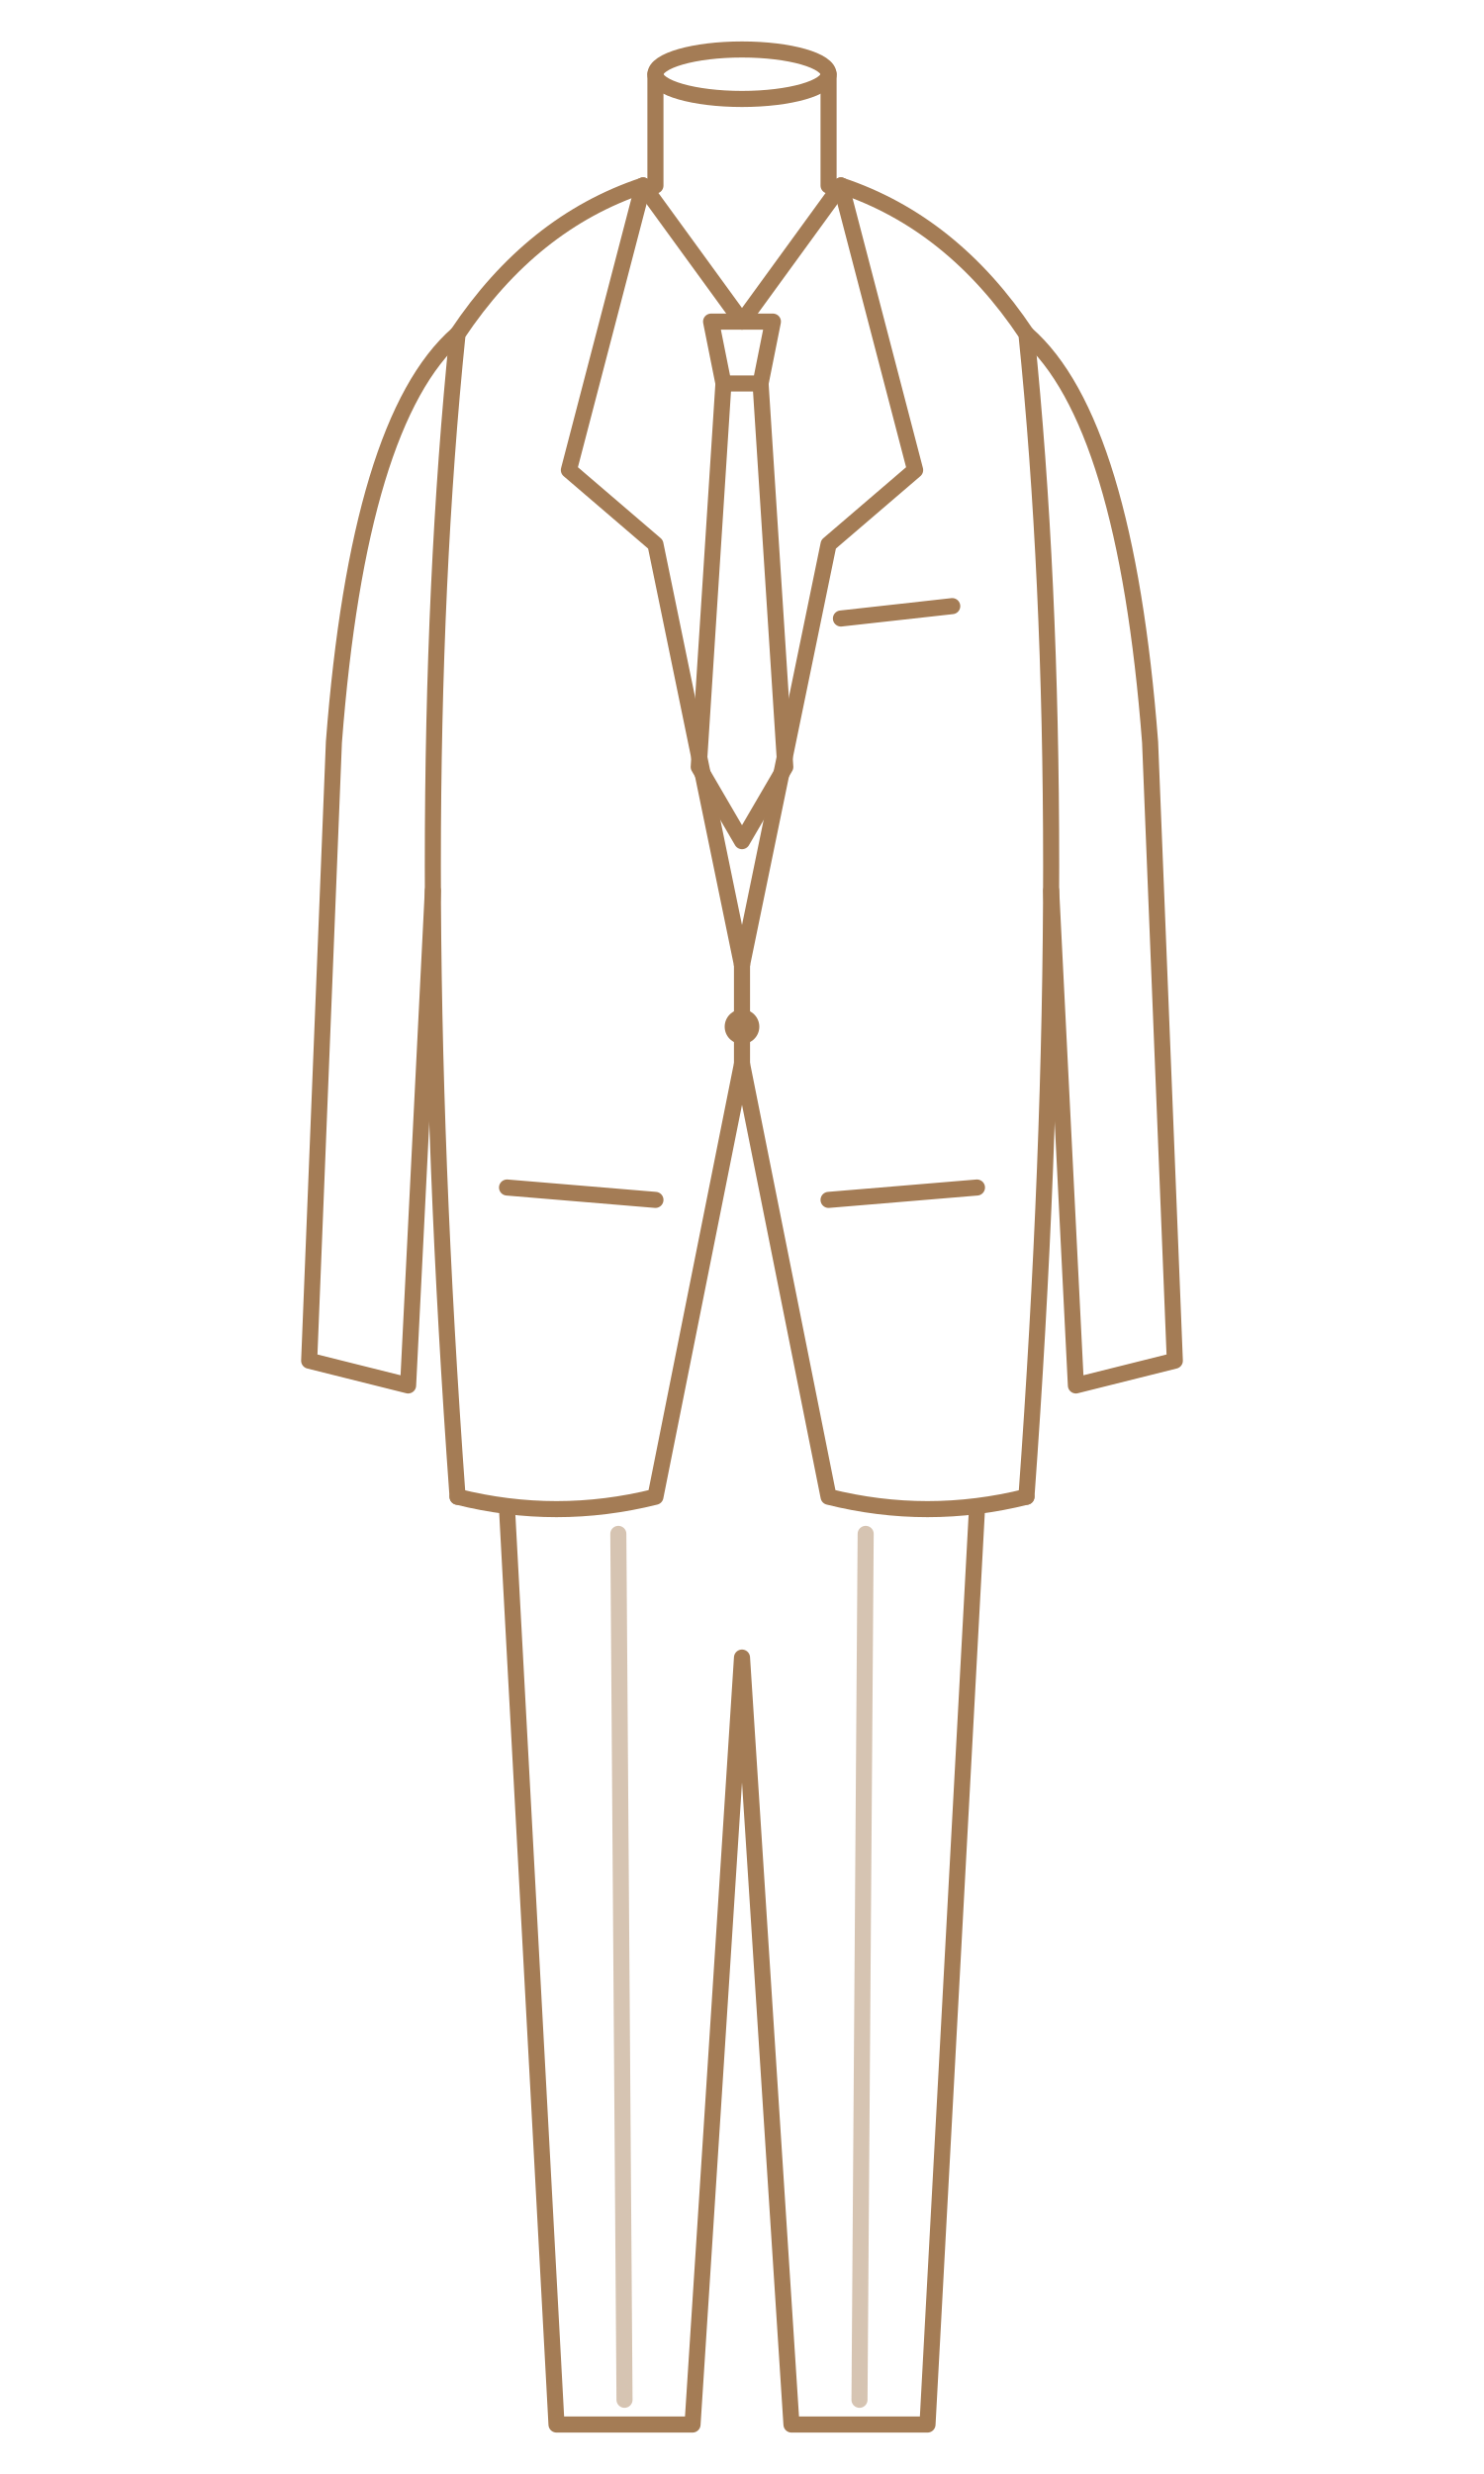
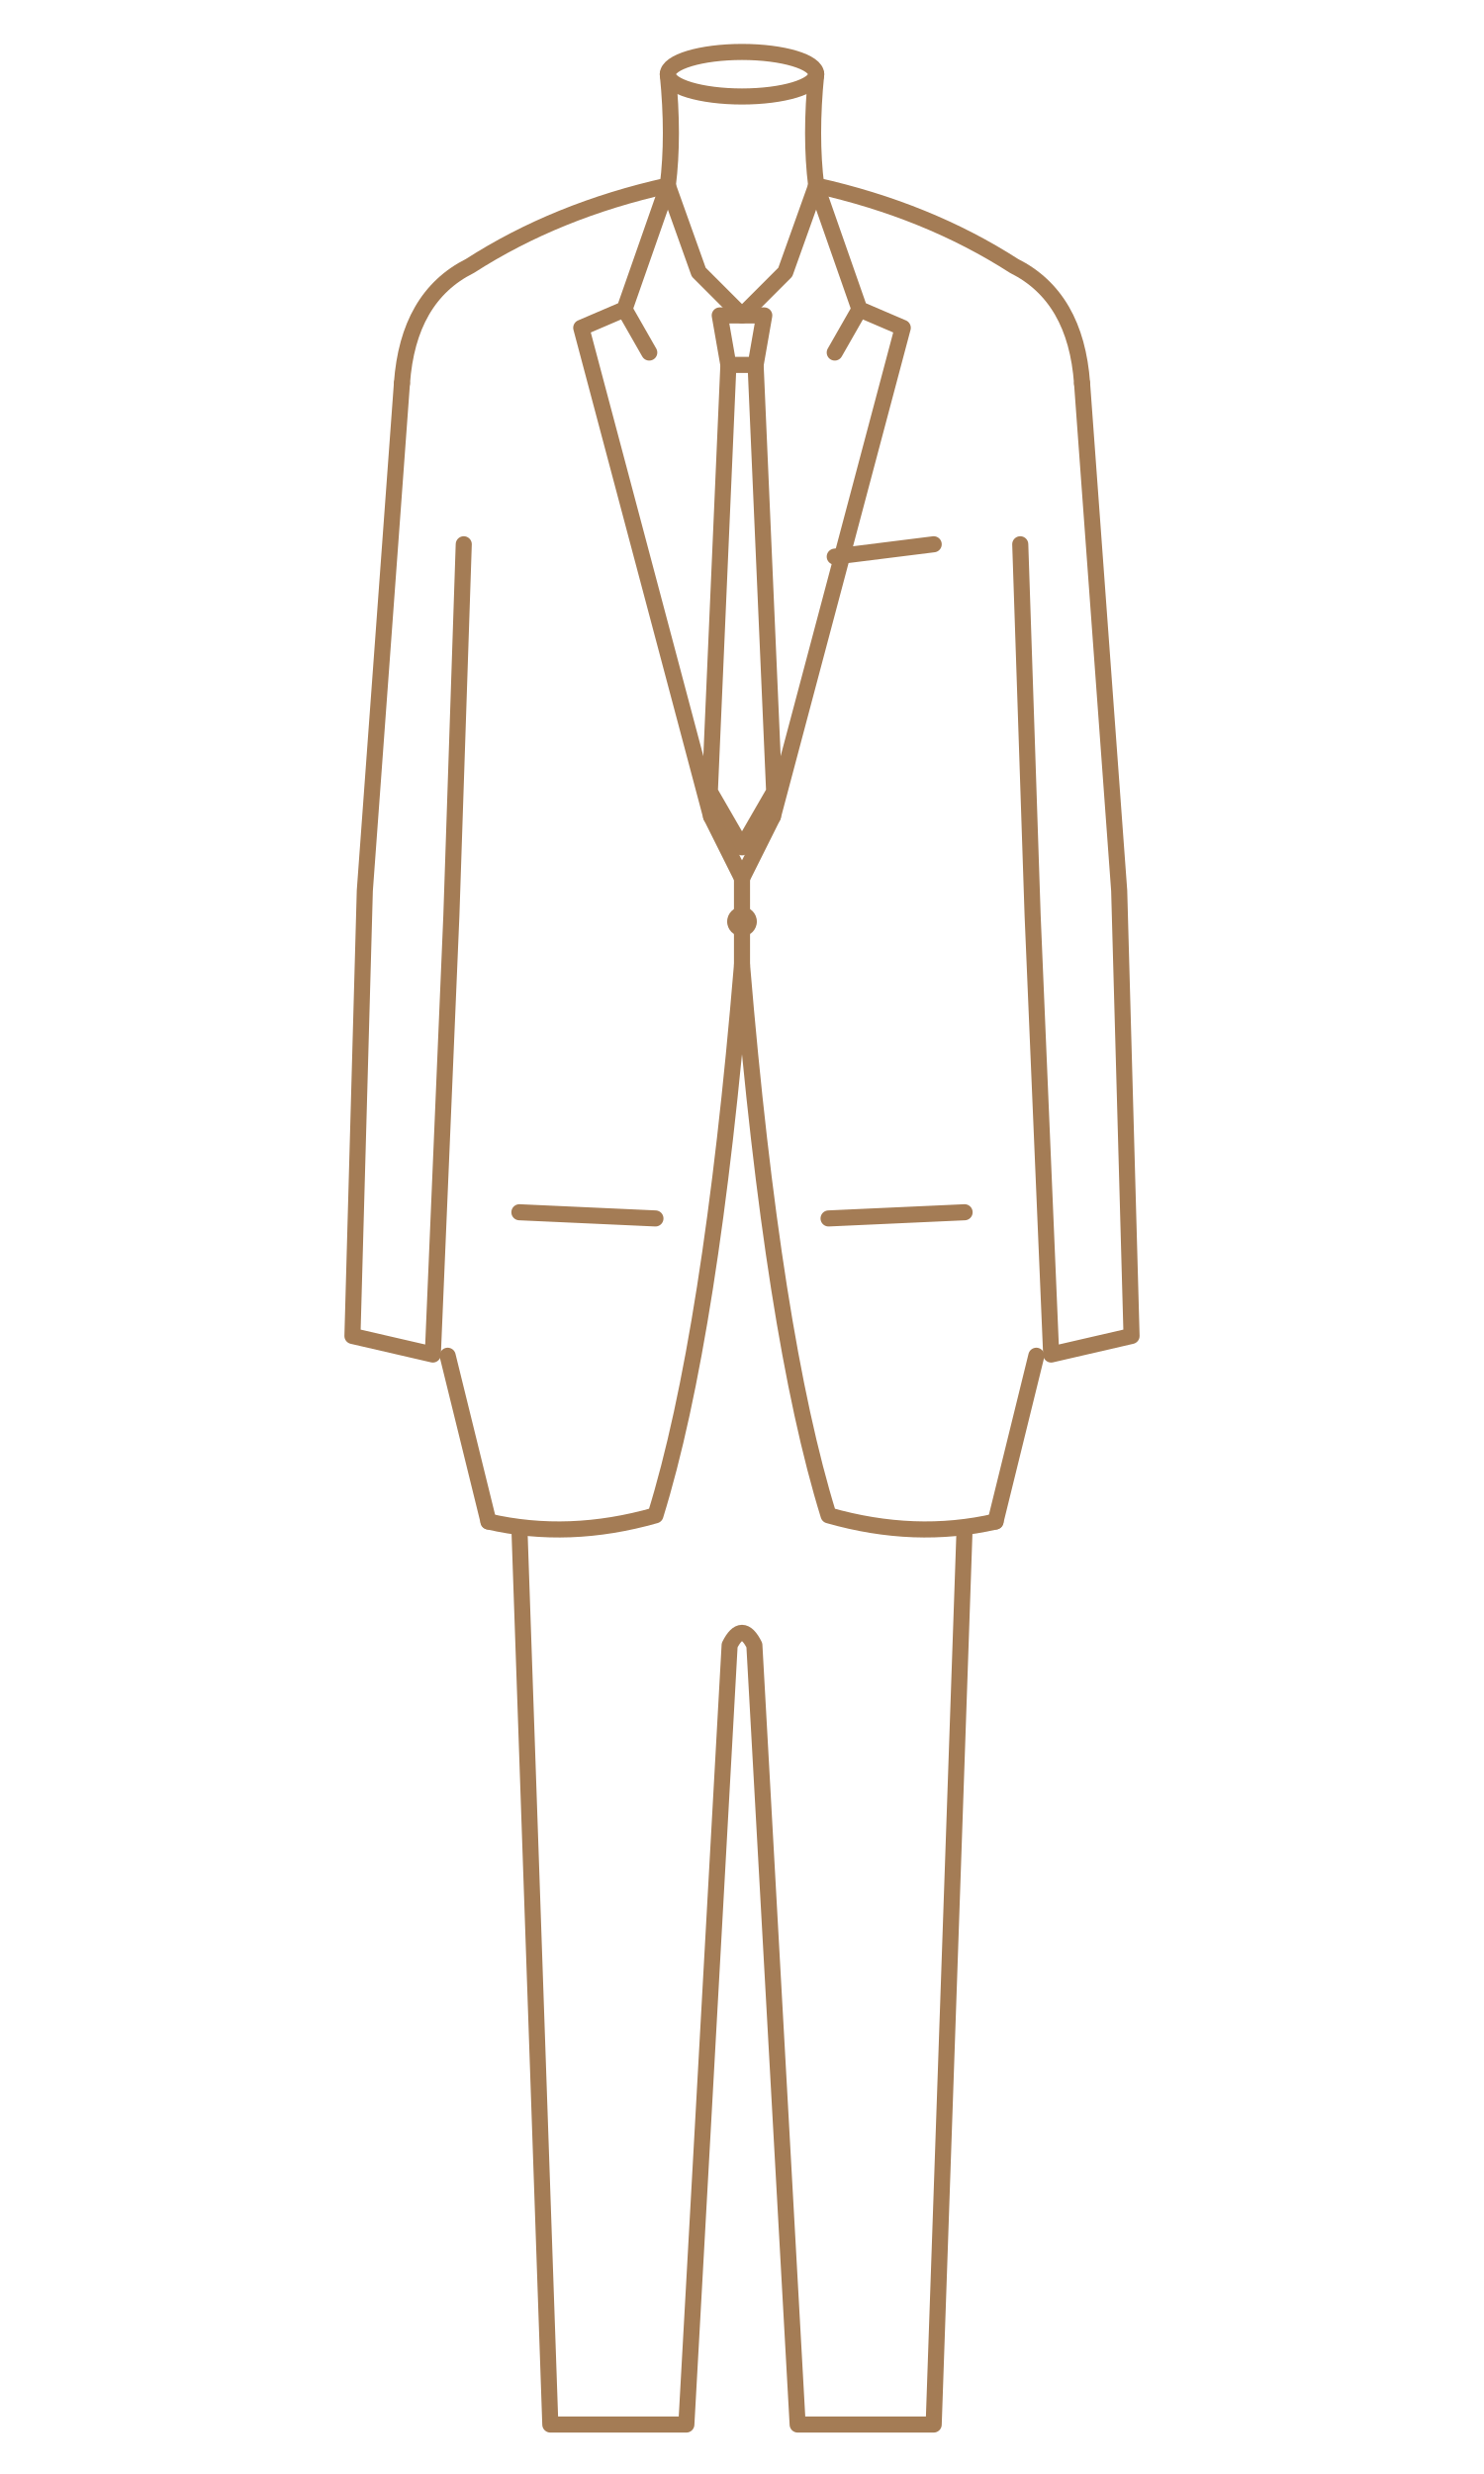
<svg xmlns="http://www.w3.org/2000/svg" viewBox="0 0 120 200" fill="none" stroke="#a47c55" stroke-width="1.3" stroke-linecap="round" stroke-linejoin="round">
-   <ellipse cx="60" cy="6" rx="7" ry="2" />
-   <path d="M53 6 L53 15 M67 6 L67 15" />
-   <path d="M52 15 L60 26 L68 15" />
-   <path d="M57.5 26 L62.5 26 L61.5 31 L58.5 31 Z" />
-   <path d="M58.5 31 L56.5 62 L60 68 L63.5 62 L61.5 31" />
-   <path d="M52 15 Q43 18 37 27 Q33 66 37 121" />
-   <path d="M68 15 Q77 18 83 27 Q87 66 83 121" />
-   <path d="M52 15 L46 38 L53 44 L60 78" />
-   <path d="M68 15 L74 38 L67 44 L60 78" />
-   <path d="M60 78 L60 86 M60 86 L53 121 Q45 123 37 121" />
-   <path d="M60 86 L67 121 Q75 123 83 121" />
-   <circle cx="60" cy="83" r="1.4" fill="#a47c55" stroke="none" />
-   <path d="M68 50 L77 49" />
-   <path d="M41 96 L53 97 M67 97 L79 96" />
-   <path d="M37 27 Q29 34 27 60 L25 110 L33 112 L35 72" />
-   <path d="M83 27 Q91 34 93 60 L95 110 L87 112 L85 72" />
-   <path d="M41 122 L45 196 L56 196 L60 134 L64 196 L75 196 L79 122" />
-   <path d="M50 124 L50.5 194 M70 124 L69.5 194" stroke-opacity=".45" />
+   <ellipse cx="60" cy="6" rx="6" ry="1.8" />
+   <path d="M54 6 Q54.5 11 54 15 M66 6 Q65.5 11 66 15" />
+   <path d="M54 15 L56.5 22 L60 25.5 L63.5 22 L66 15" />
+   <path d="M58.2 25.5 L61.8 25.5 L61.1 29.5 L58.9 29.5 Z" />
+   <path d="M58.9 29.5 L57.4 64 L60 68.5 L62.6 64 L61.1 29.5" />
+   <path d="M54 15 Q45 17 38 21.5 Q33 24 32.5 31" />
+   <path d="M66 15 Q75 17 82 21.5 Q87 24 87.5 31" />
+   <path d="M32.5 31 L29.5 72 L28.5 108 L35 109.5 L36.5 74 L37.5 44" />
+   <path d="M87.5 31 L90.5 72 L91.5 108 L85 109.5 L83.5 74 L82.5 44" />
+   <path d="M36.2 109.6 L39.5 123" />
+   <path d="M83.8 109.6 L80.5 123" />
+   <path d="M54 15 L50.5 25 L47 26.5 L57.5 66" />
+   <path d="M50.5 25 L52.5 28.5" />
+   <path d="M66 15 L69.5 25 L73 26.5 L62.5 66" />
+   <path d="M69.5 25 L67.5 28.5" />
+   <path d="M57.5 66 L60 71 L62.5 66" />
+   <circle cx="60" cy="74.5" r="1.2" fill="#a47c55" stroke="none" />
+   <path d="M60 71 L60 78 Q57.5 108 53 122.5 Q46 124.5 39.5 123" />
+   <path d="M60 78 Q62.5 108 67 122.5 Q74 124.5 80.5 123" />
+   <path d="M67.5 45 L75.5 44" />
+   <path d="M42 98 L53 98.5 M67 98.5 L78 98" />
+   <path d="M42 123.5 L44.5 196 L55.5 196 L59 133 Q60 131 61 133 L64.5 196 L75.5 196 L78 123.5" />
</svg>
